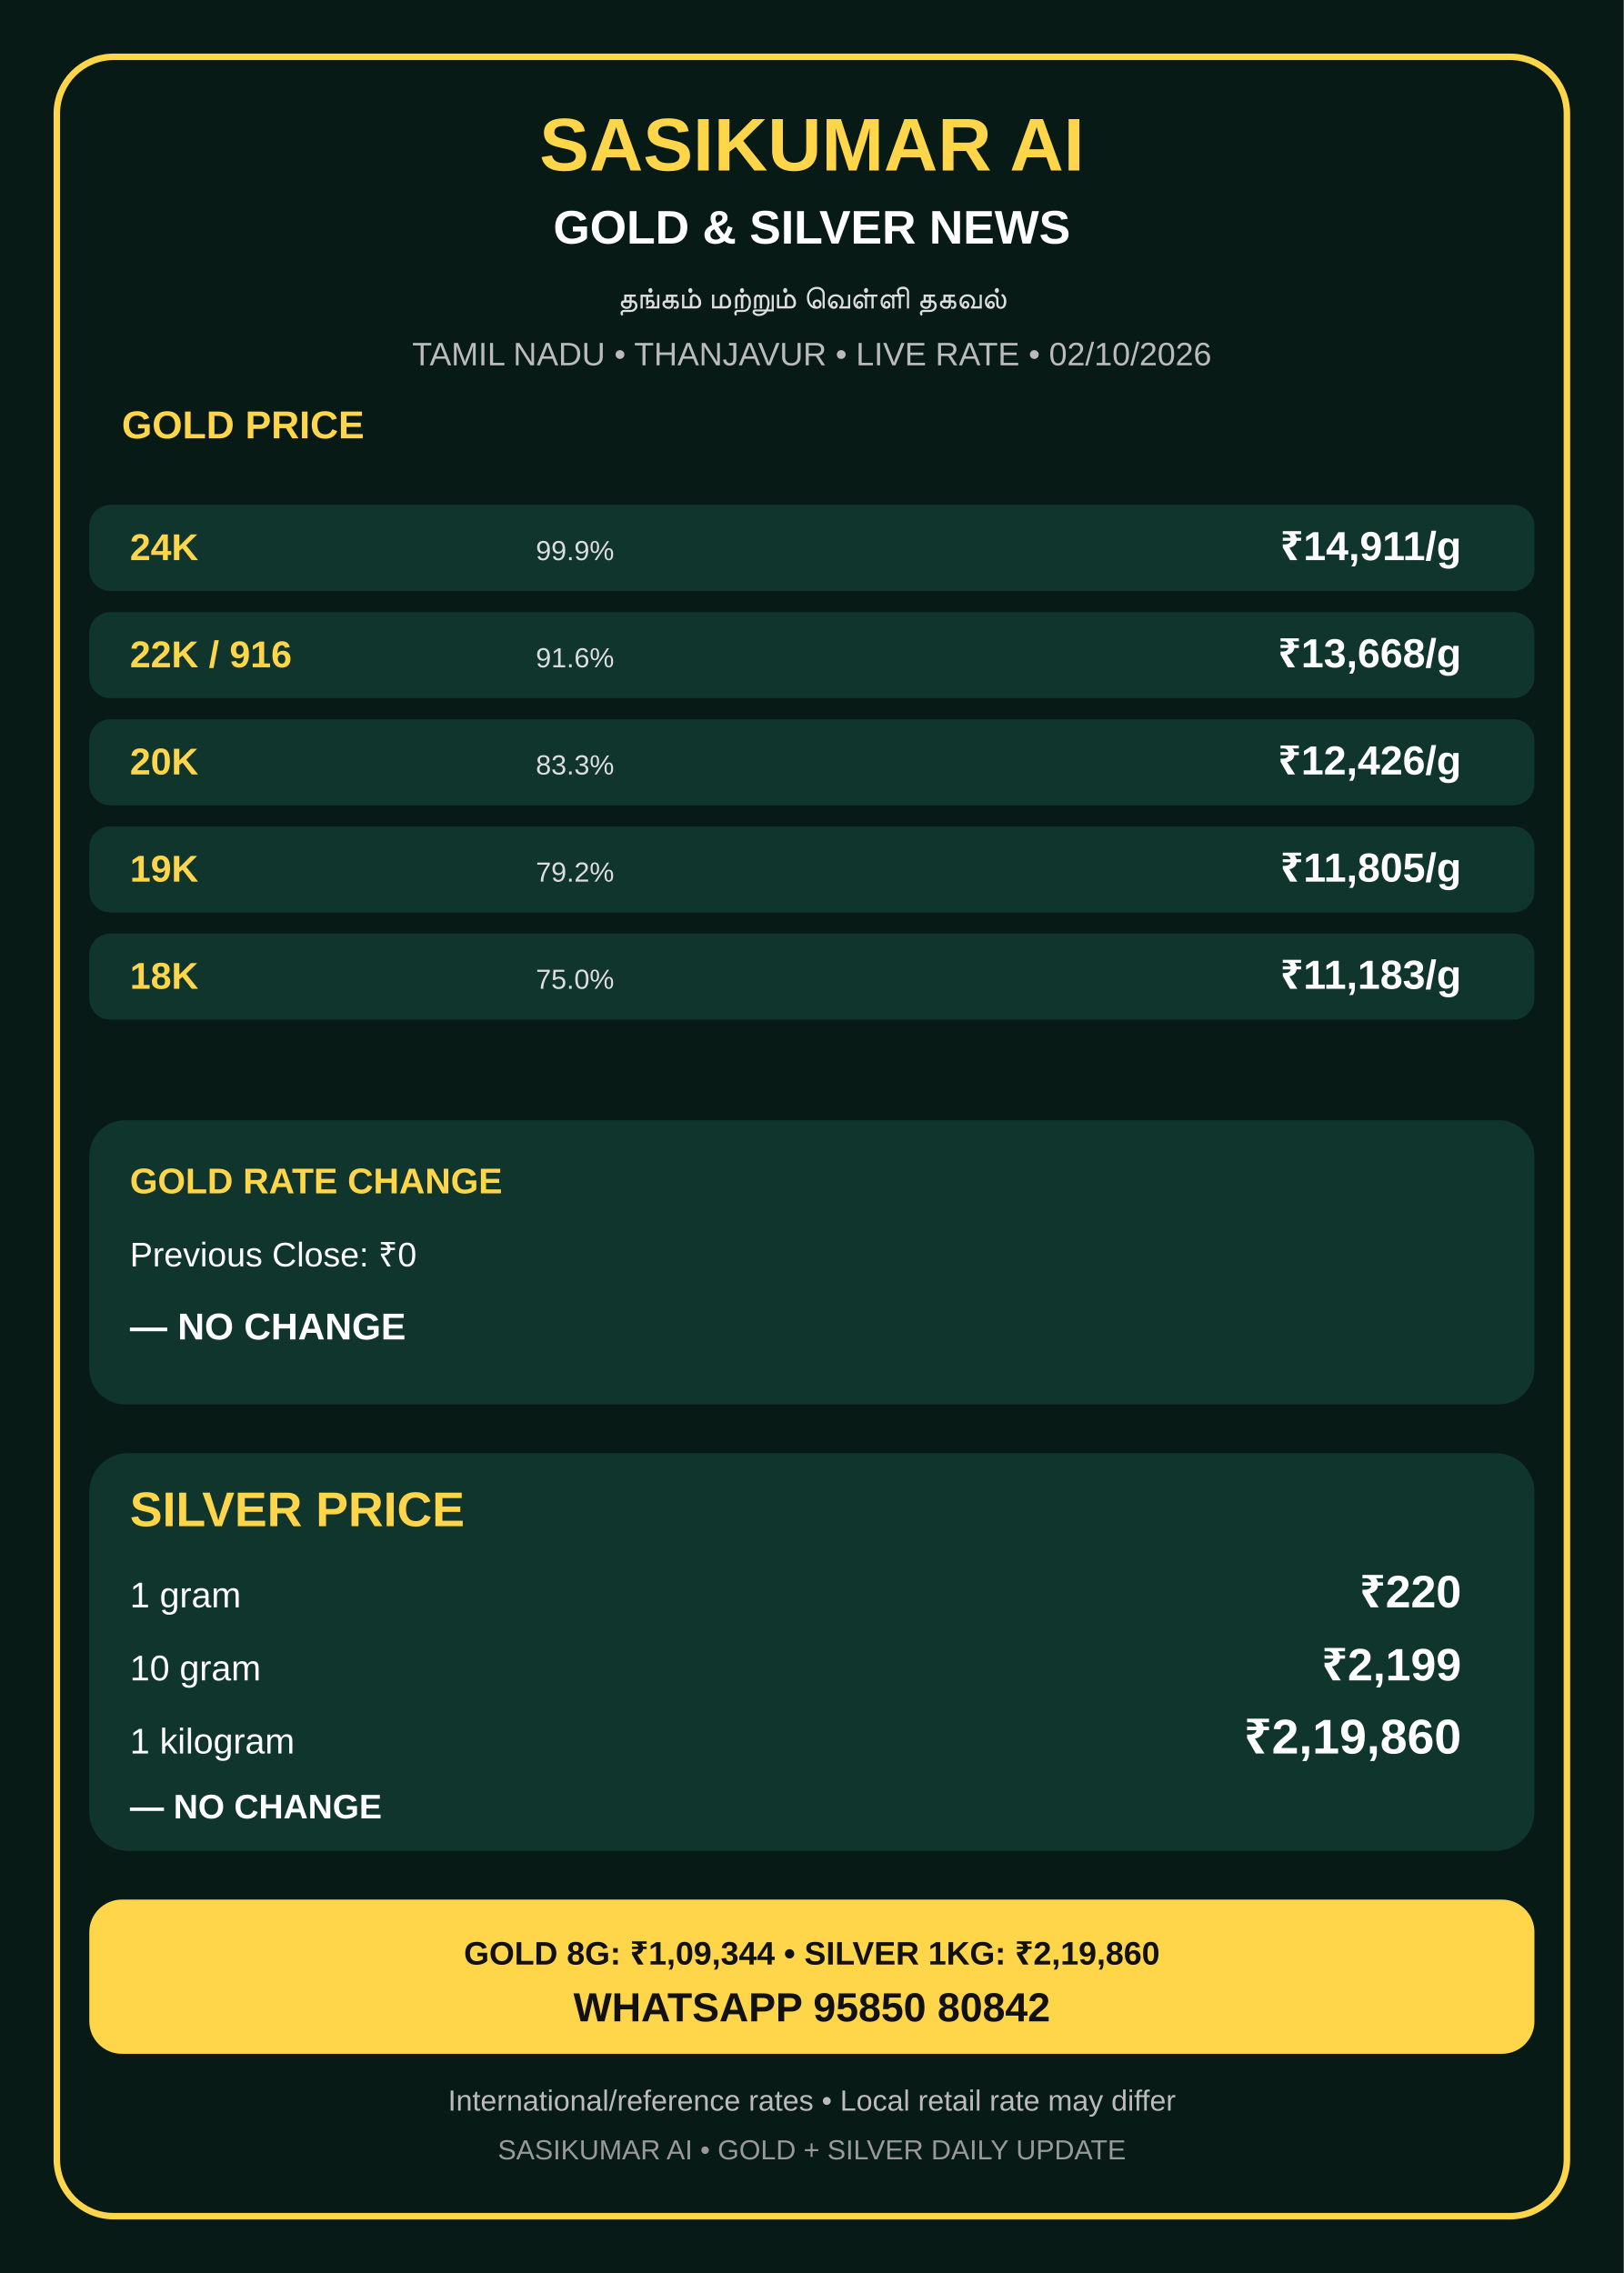
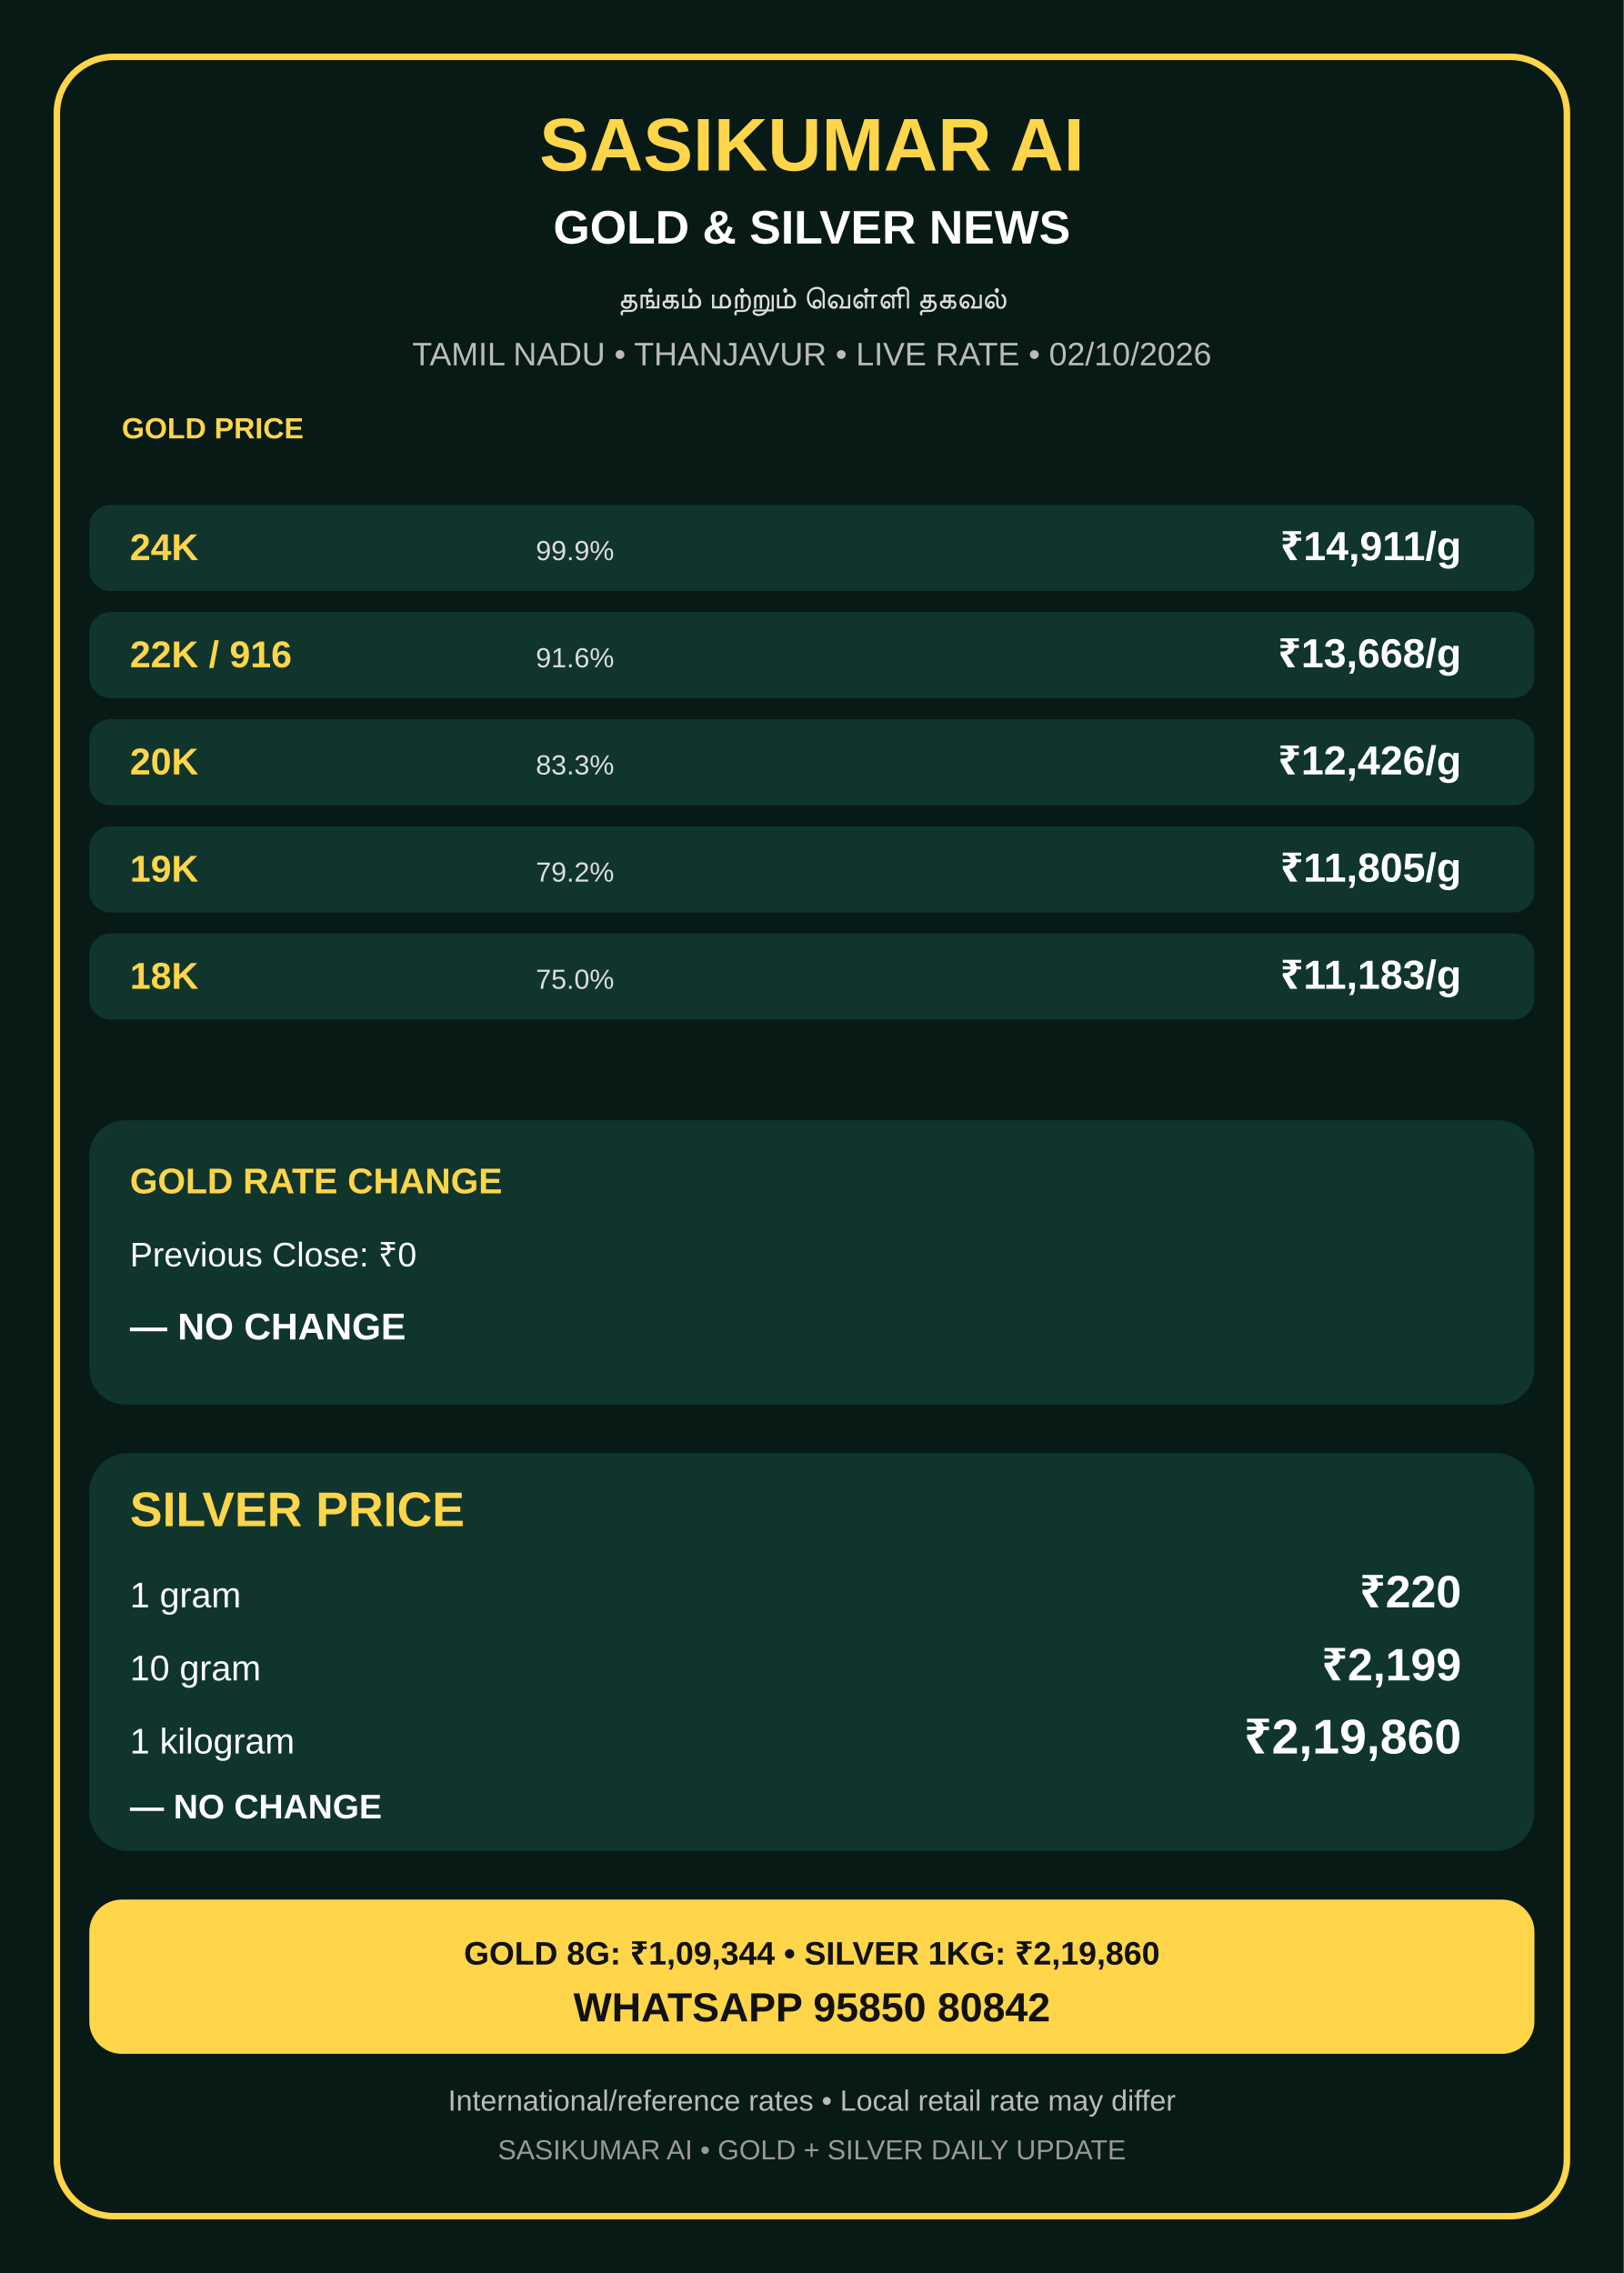
<svg xmlns="http://www.w3.org/2000/svg" width="1000" height="1400" viewBox="0 0 1000 1400">
  <rect width="1000" height="1400" fill="#071a16" />
  <rect x="35" y="35" width="930" height="1330" rx="35" fill="none" stroke="#ffd54a" stroke-width="4" />
  <text x="500" y="105" text-anchor="middle" font-family="Arial,sans-serif" font-size="46" font-weight="900" fill="#ffd54a">SASIKUMAR AI</text>
  <text x="500" y="150" text-anchor="middle" font-family="Arial,sans-serif" font-size="29" font-weight="800" fill="#ffffff">GOLD &amp; SILVER NEWS</text>
  <text x="500" y="190" text-anchor="middle" font-family="Arial,sans-serif" font-size="19" fill="#dddddd">தங்கம் மற்றும் வெள்ளி தகவல்</text>
  <text x="500" y="225" text-anchor="middle" font-family="Arial,sans-serif" font-size="20" fill="#bbbbbb">TAMIL NADU • THANJAVUR • LIVE RATE • 02/10/2026</text>
-   <text x="75" y="270" font-family="Arial,sans-serif" font-size="24" font-weight="900" fill="#ffd54a">GOLD PRICE</text>
+   <text x="75" y="270" font-family="Arial,sans-serif" font-size="18" font-weight="900" fill="#ffd54a">GOLD PRICE</text>
  <rect x="55" y="311" width="890" height="53" rx="13" fill="#10352d" />
  <text x="80" y="345" font-family="Arial,sans-serif" font-size="23" font-weight="700" fill="#ffd54a">24K</text>
  <text x="330" y="345" font-family="Arial,sans-serif" font-size="17" fill="#dddddd">99.9%</text>
  <text x="900" y="345" text-anchor="end" font-family="Arial,sans-serif" font-size="25" font-weight="700" fill="#ffffff">₹14,911/g</text>
  <rect x="55" y="377" width="890" height="53" rx="13" fill="#10352d" />
  <text x="80" y="411" font-family="Arial,sans-serif" font-size="23" font-weight="700" fill="#ffd54a">22K / 916</text>
  <text x="330" y="411" font-family="Arial,sans-serif" font-size="17" fill="#dddddd">91.6%</text>
  <text x="900" y="411" text-anchor="end" font-family="Arial,sans-serif" font-size="25" font-weight="700" fill="#ffffff">₹13,668/g</text>
  <rect x="55" y="443" width="890" height="53" rx="13" fill="#10352d" />
  <text x="80" y="477" font-family="Arial,sans-serif" font-size="23" font-weight="700" fill="#ffd54a">20K</text>
  <text x="330" y="477" font-family="Arial,sans-serif" font-size="17" fill="#dddddd">83.3%</text>
  <text x="900" y="477" text-anchor="end" font-family="Arial,sans-serif" font-size="25" font-weight="700" fill="#ffffff">₹12,426/g</text>
  <rect x="55" y="509" width="890" height="53" rx="13" fill="#10352d" />
  <text x="80" y="543" font-family="Arial,sans-serif" font-size="23" font-weight="700" fill="#ffd54a">19K</text>
  <text x="330" y="543" font-family="Arial,sans-serif" font-size="17" fill="#dddddd">79.2%</text>
  <text x="900" y="543" text-anchor="end" font-family="Arial,sans-serif" font-size="25" font-weight="700" fill="#ffffff">₹11,805/g</text>
  <rect x="55" y="575" width="890" height="53" rx="13" fill="#10352d" />
  <text x="80" y="609" font-family="Arial,sans-serif" font-size="23" font-weight="700" fill="#ffd54a">18K</text>
  <text x="330" y="609" font-family="Arial,sans-serif" font-size="17" fill="#dddddd">75.0%</text>
  <text x="900" y="609" text-anchor="end" font-family="Arial,sans-serif" font-size="25" font-weight="700" fill="#ffffff">₹11,183/g</text>
  <rect x="55" y="690" width="890" height="175" rx="22" fill="#10352d" />
  <text x="80" y="735" font-family="Arial,sans-serif" font-size="22" font-weight="900" fill="#ffd54a">GOLD RATE CHANGE</text>
  <text x="80" y="780" font-family="Arial,sans-serif" font-size="21" fill="#ffffff">Previous Close: ₹0</text>
  <text x="80" y="825" font-family="Arial,sans-serif" font-size="23" font-weight="800" fill="#ffffff">— NO CHANGE</text>
  <rect x="55" y="895" width="890" height="245" rx="24" fill="#10352d" />
  <text x="80" y="940" font-family="Arial,sans-serif" font-size="30" font-weight="900" fill="#ffd54a">SILVER PRICE</text>
  <text x="80" y="990" font-family="Arial,sans-serif" font-size="22" fill="#ffffff">1 gram</text>
  <text x="900" y="990" text-anchor="end" font-family="Arial,sans-serif" font-size="28" font-weight="800" fill="#ffffff">₹220</text>
  <text x="80" y="1035" font-family="Arial,sans-serif" font-size="22" fill="#ffffff">10 gram</text>
  <text x="900" y="1035" text-anchor="end" font-family="Arial,sans-serif" font-size="28" font-weight="800" fill="#ffffff">₹2,199</text>
  <text x="80" y="1080" font-family="Arial,sans-serif" font-size="22" fill="#ffffff">1 kilogram</text>
  <text x="900" y="1080" text-anchor="end" font-family="Arial,sans-serif" font-size="30" font-weight="900" fill="#ffffff">₹2,19,860</text>
  <text x="80" y="1120" font-family="Arial,sans-serif" font-size="21" font-weight="800" fill="#ffffff">— NO CHANGE</text>
  <rect x="55" y="1170" width="890" height="95" rx="20" fill="#ffd54a" />
  <text x="500" y="1210" text-anchor="middle" font-family="Arial,sans-serif" font-size="20" font-weight="900" fill="#111111">GOLD 8G: ₹1,09,344 • SILVER 1KG: ₹2,19,860</text>
  <text x="500" y="1245" text-anchor="middle" font-family="Arial,sans-serif" font-size="25" font-weight="900" fill="#111111">WHATSAPP 95850 80842</text>
  <text x="500" y="1300" text-anchor="middle" font-family="Arial,sans-serif" font-size="18" fill="#bbbbbb">International/reference rates • Local retail rate may differ</text>
  <text x="500" y="1330" text-anchor="middle" font-family="Arial,sans-serif" font-size="17" fill="#999999">SASIKUMAR AI • GOLD + SILVER DAILY UPDATE</text>
</svg>
